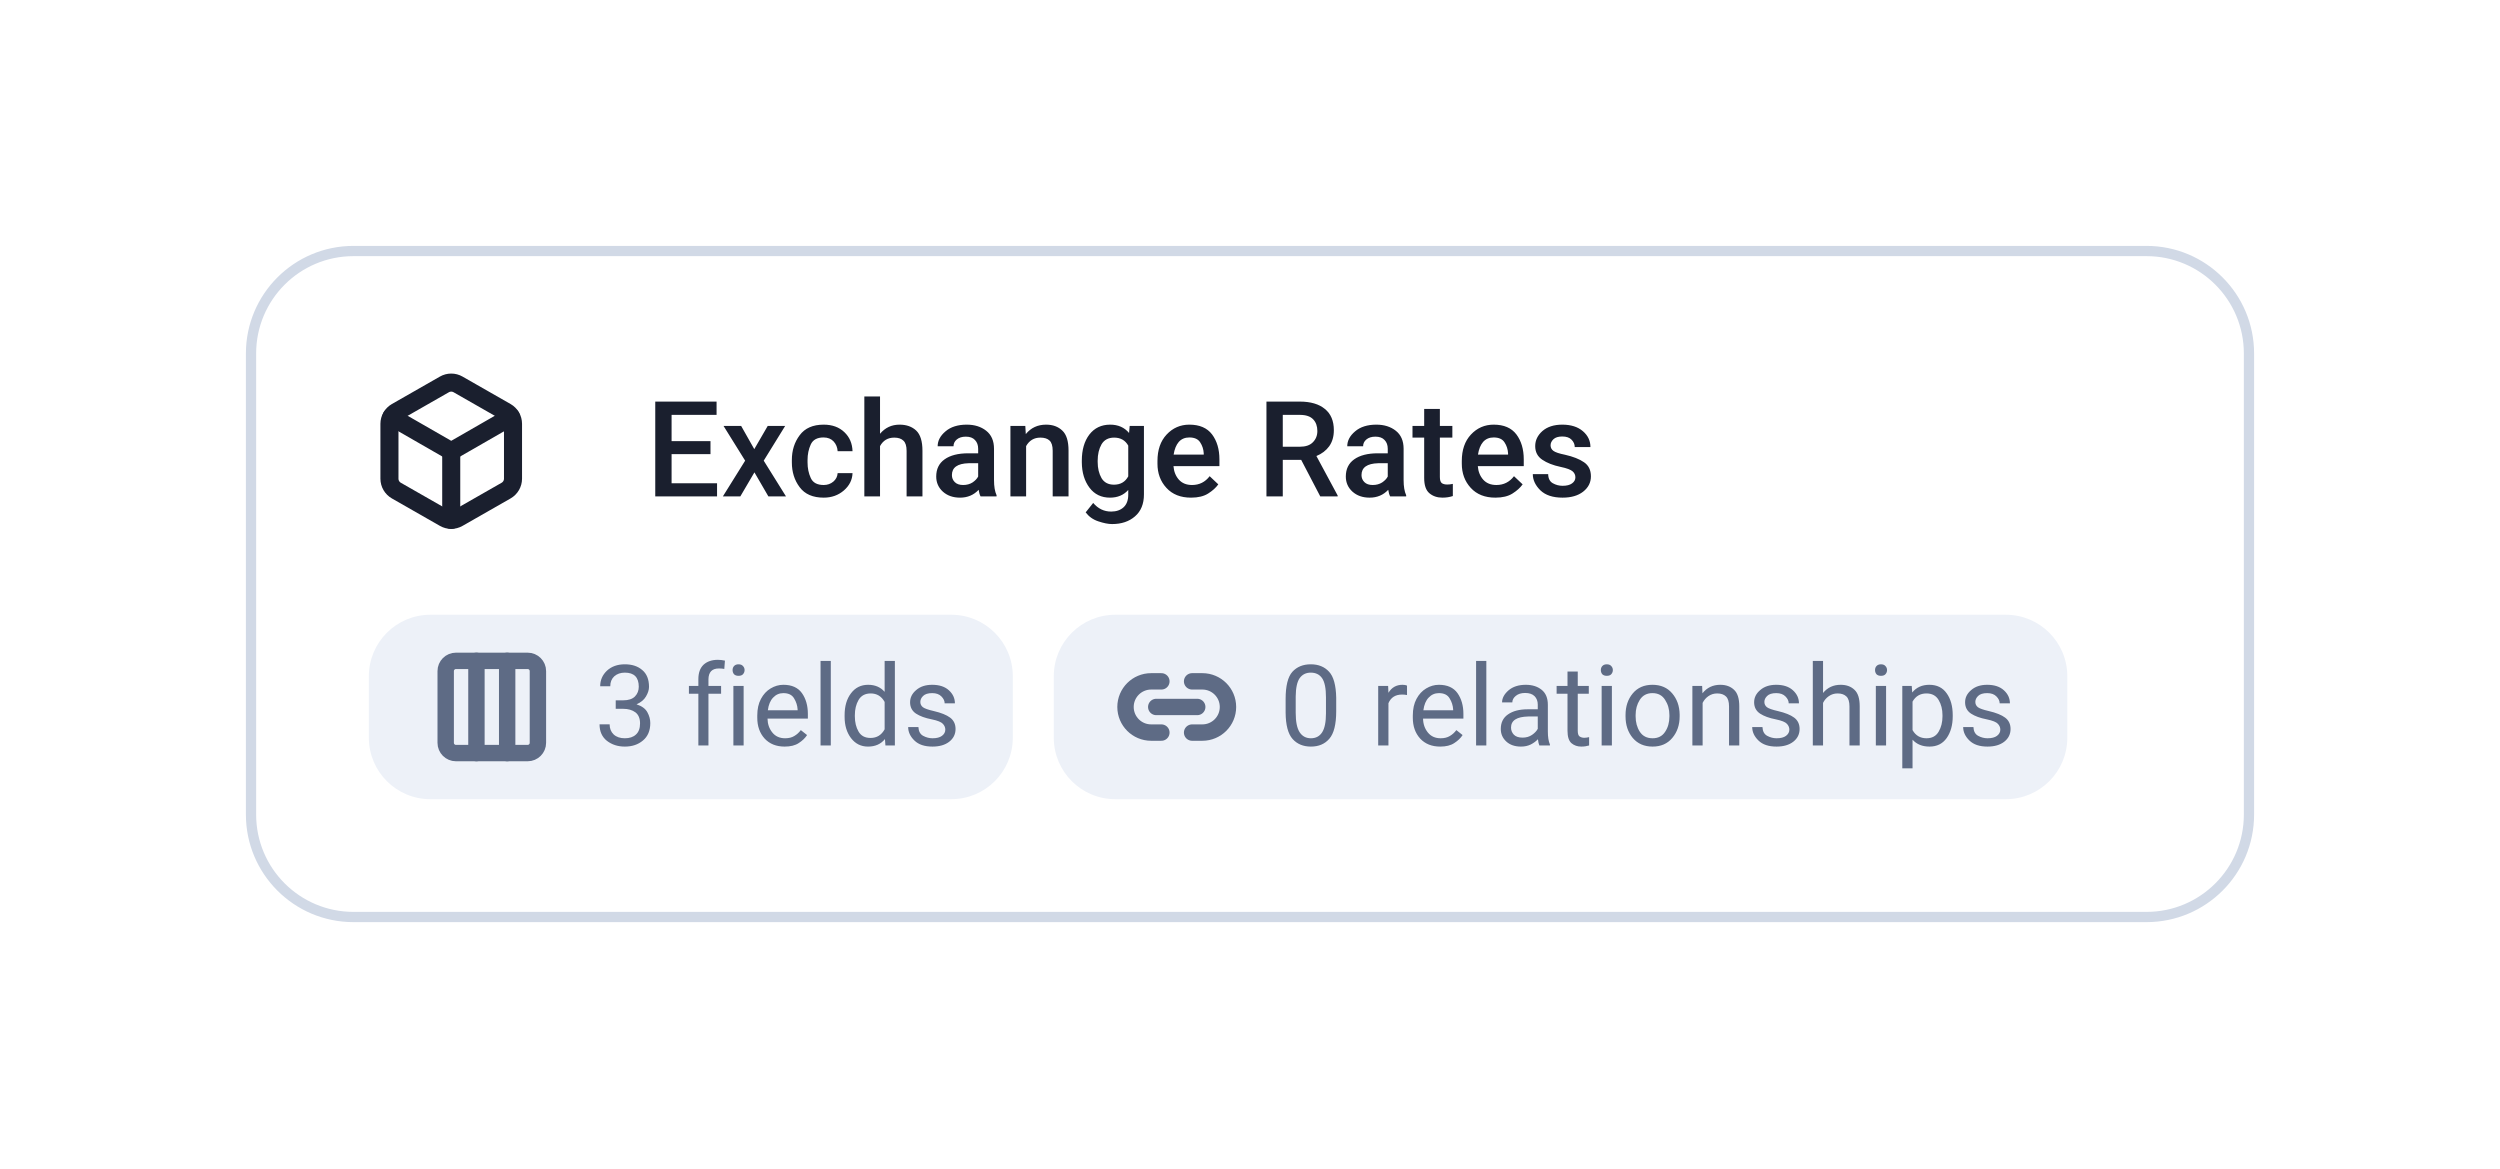
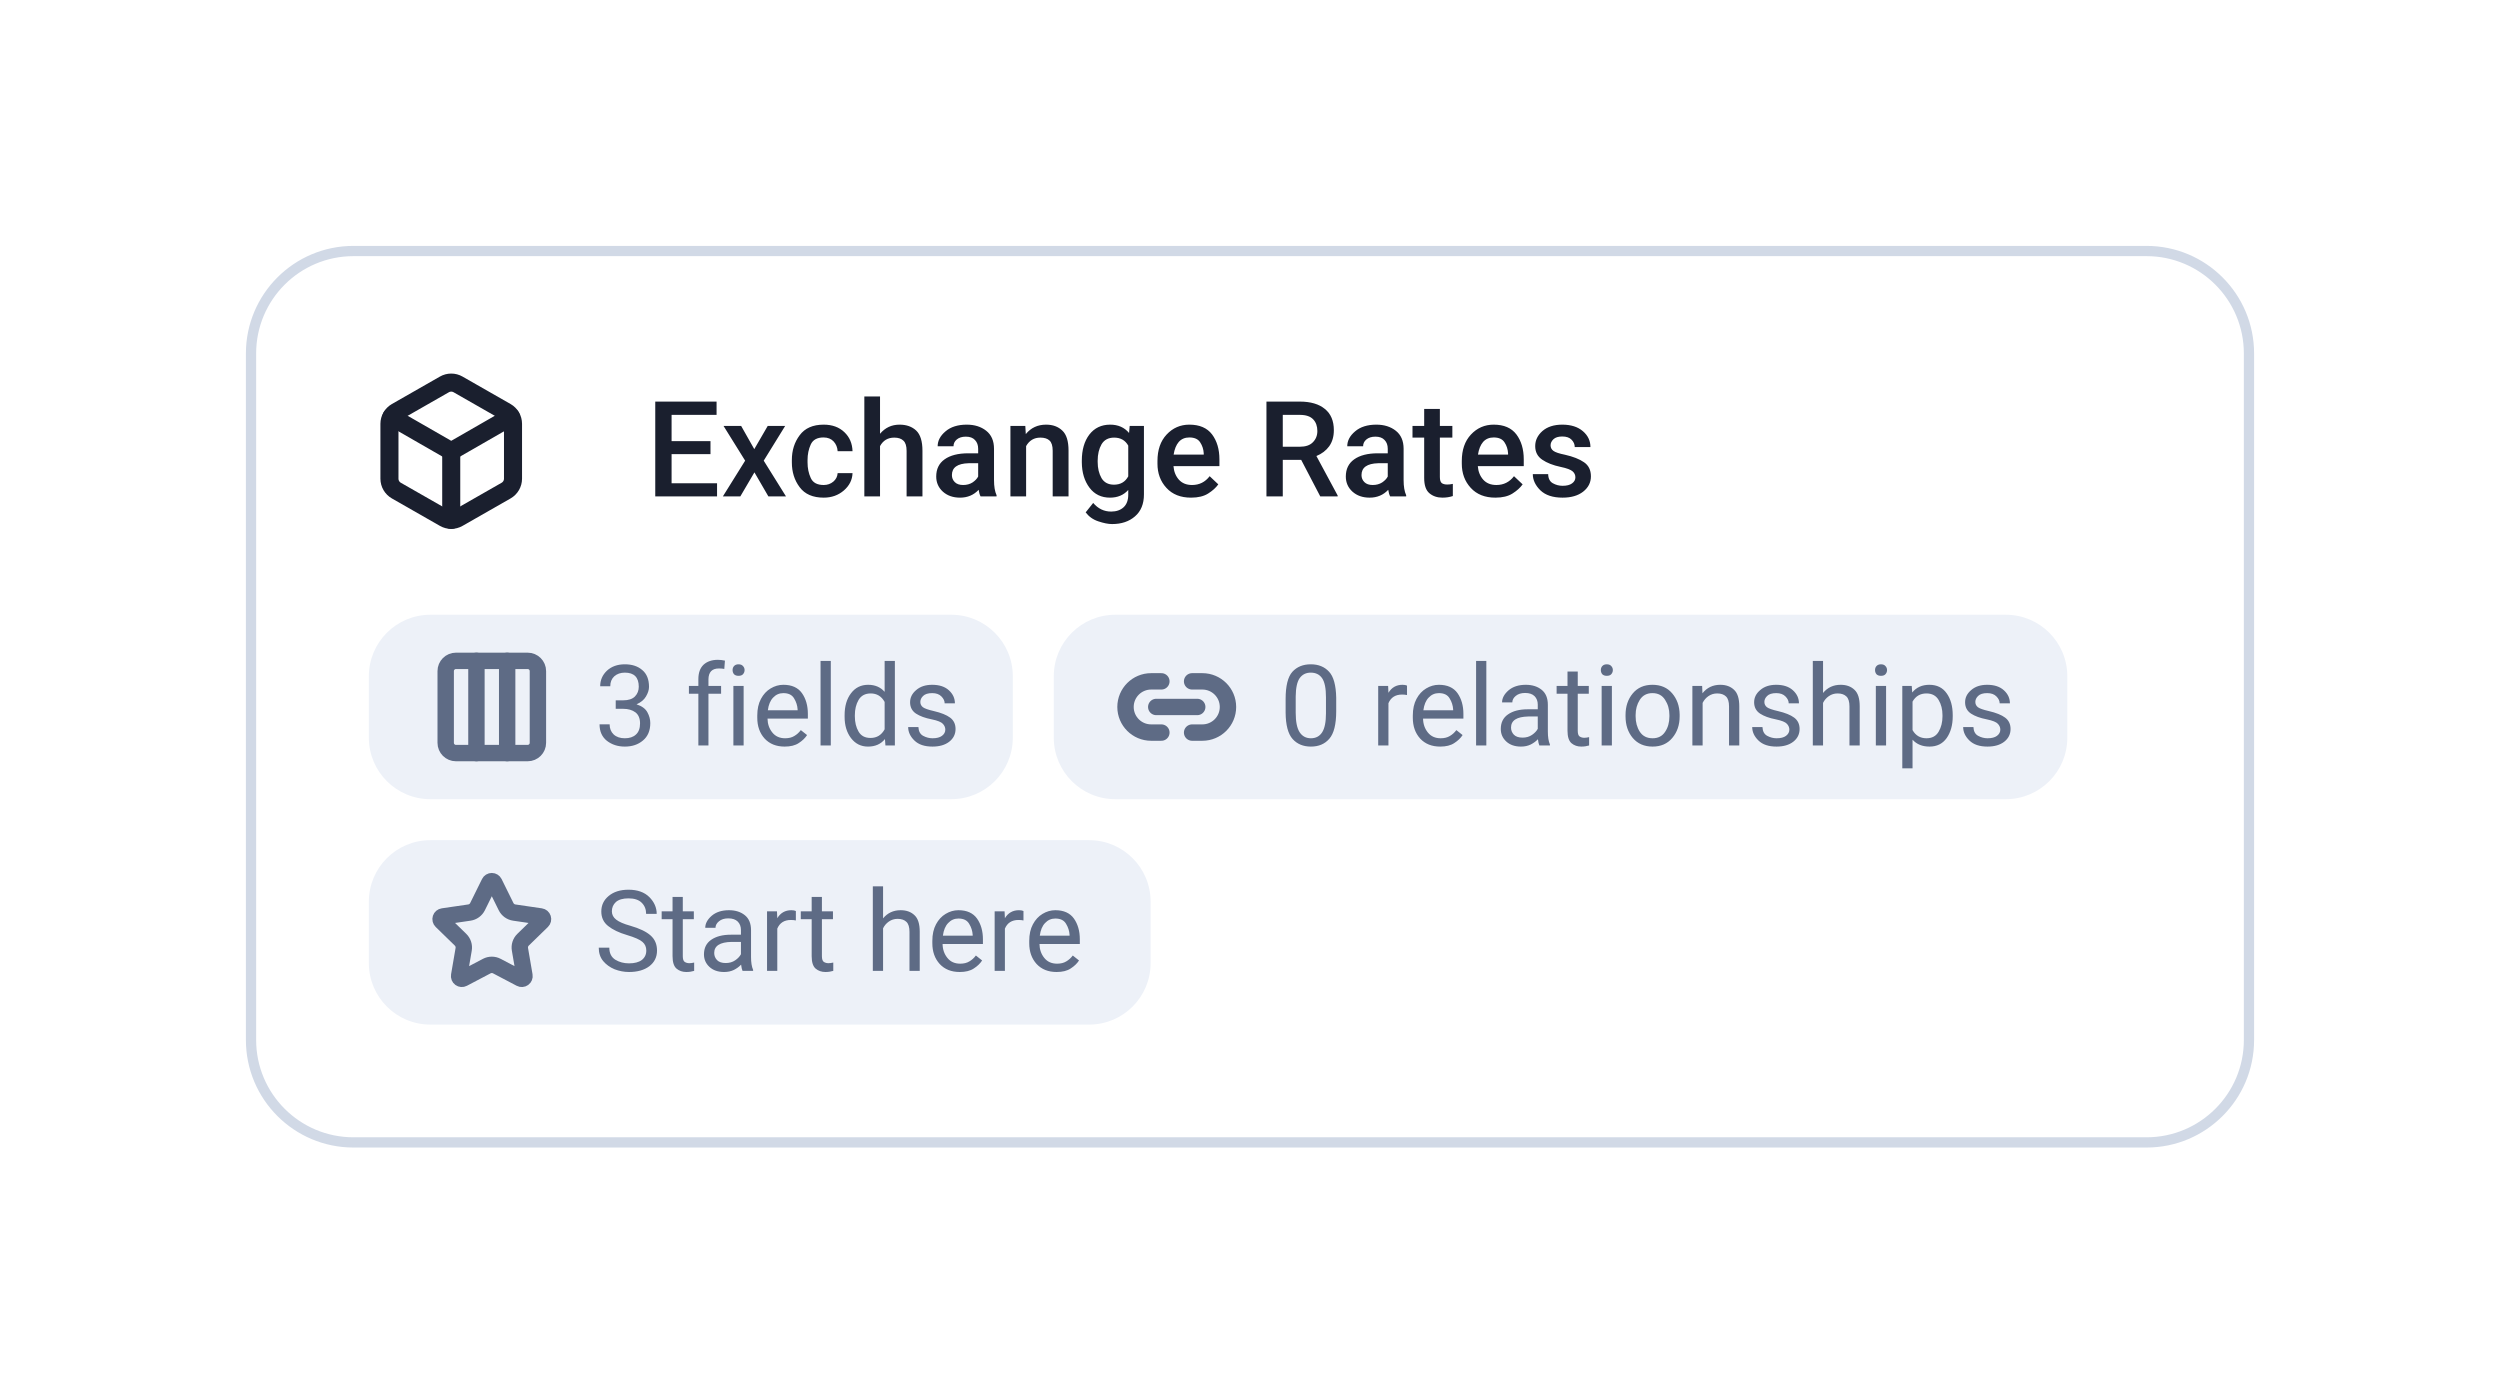
- <svg xmlns="http://www.w3.org/2000/svg" width="244" height="114" viewBox="0 0 244 114" role="img" aria-labelledby="t">
-   <view id="mart-exchange-rates" viewBox="-158 -100.5 560 315" />
-   <view id="central" viewBox="-158 -100.5 560 315" />
-   <rect x="-158" y="-100.5" width="560" height="315" fill="#ffffff" />
+ <svg xmlns="http://www.w3.org/2000/svg" width="244" height="136" viewBox="0 0 244 136" role="img" aria-labelledby="t">
+   <view id="mart-exchange-rates" viewBox="-158 -89.5 560 315" />
+   <view id="central" viewBox="-158 -89.5 560 315" />
+   <rect x="-158" y="-89.5" width="560" height="315" fill="#ffffff" />
  <g>
-     <rect x="24.5" y="24.5" width="195" height="65" rx="10" fill="#ffffff" fill-opacity="0.8" stroke="#d1d9e6" stroke-width="1" />
+     <rect x="24.5" y="24.5" width="195" height="87" rx="10" fill="#ffffff" fill-opacity="0.8" stroke="#d1d9e6" stroke-width="1" />
    <g transform="translate(36 36) scale(0.67)" fill="none" stroke="#1a1f2e" stroke-width="2.63" stroke-linecap="round" stroke-linejoin="round" color="#1a1f2e">
      <path d="M21 8a2 2 0 0 0-1-1.73l-7-4a2 2 0 0 0-2 0l-7 4A2 2 0 0 0 3 8v8a2 2 0 0 0 1 1.73l7 4a2 2 0 0 0 2 0l7-4A2 2 0 0 0 21 16Z" />
      <path d="m3.3 7 8.7 5 8.7-5" />
      <path d="M12 22V12" />
    </g>
    <text x="63" y="44" font-family="Roboto, -apple-system, BlinkMacSystemFont, 'Segoe UI', Helvetica, Arial, sans-serif" font-size="13" font-weight="500" fill="#1a1f2e" dominant-baseline="central" textLength="98.24" lengthAdjust="spacingAndGlyphs">Exchange Rates</text>
    <rect x="36" y="60" width="62.85" height="18" rx="6" fill="#edf1f8" />
    <g transform="translate(42 63) scale(0.5)" fill="none" stroke="#5e6b85" stroke-width="3.2" stroke-linecap="round" stroke-linejoin="round" color="#5e6b85">
      <rect width="18" height="18" x="3" y="3" rx="2" />
      <path d="M9 3v18" />
      <path d="M15 3v18" />
    </g>
    <text x="58" y="69" font-family="Roboto, -apple-system, BlinkMacSystemFont, 'Segoe UI', Helvetica, Arial, sans-serif" font-size="11" fill="#5e6b85" dominant-baseline="central" textLength="34.85" lengthAdjust="spacingAndGlyphs">3 fields</text>
    <rect x="102.85" y="60" width="98.92" height="18" rx="6" fill="#edf1f8" />
    <g transform="translate(108.85 63) scale(0.5)" fill="none" stroke="#5e6b85" stroke-width="3.2" stroke-linecap="round" stroke-linejoin="round" color="#5e6b85">
      <path d="M9 17H7A5 5 0 0 1 7 7h2" />
      <path d="M15 7h2a5 5 0 1 1 0 10h-2" />
      <line x1="8" x2="16" y1="12" y2="12" />
    </g>
    <text x="124.85" y="69" font-family="Roboto, -apple-system, BlinkMacSystemFont, 'Segoe UI', Helvetica, Arial, sans-serif" font-size="11" fill="#5e6b85" dominant-baseline="central" textLength="70.92" lengthAdjust="spacingAndGlyphs">0 relationships</text>
+     <rect x="36" y="82" width="76.3" height="18" rx="6" fill="#edf1f8" />
+     <g transform="translate(42 85) scale(0.5)" fill="none" stroke="#5e6b85" stroke-width="3.2" stroke-linecap="round" stroke-linejoin="round" color="#5e6b85">
+       <path d="M11.525 2.295a.53.53 0 0 1 .95 0l2.31 4.679a2.12 2.12 0 0 0 1.595 1.16l5.166.756a.53.53 0 0 1 .294.904l-3.736 3.638a2.12 2.12 0 0 0-.611 1.878l.882 5.14a.53.53 0 0 1-.771.56l-4.618-2.428a2.12 2.12 0 0 0-1.973 0L6.396 21.01a.53.53 0 0 1-.77-.56l.881-5.139a2.12 2.12 0 0 0-.611-1.879L2.16 9.795a.53.53 0 0 1 .294-.906l5.165-.755a2.12 2.12 0 0 0 1.597-1.16z" />
+     </g>
+     <text x="58" y="91" font-family="Roboto, -apple-system, BlinkMacSystemFont, 'Segoe UI', Helvetica, Arial, sans-serif" font-size="11" fill="#5e6b85" dominant-baseline="central" textLength="48.3" lengthAdjust="spacingAndGlyphs">Start here</text>
  </g>
</svg>
